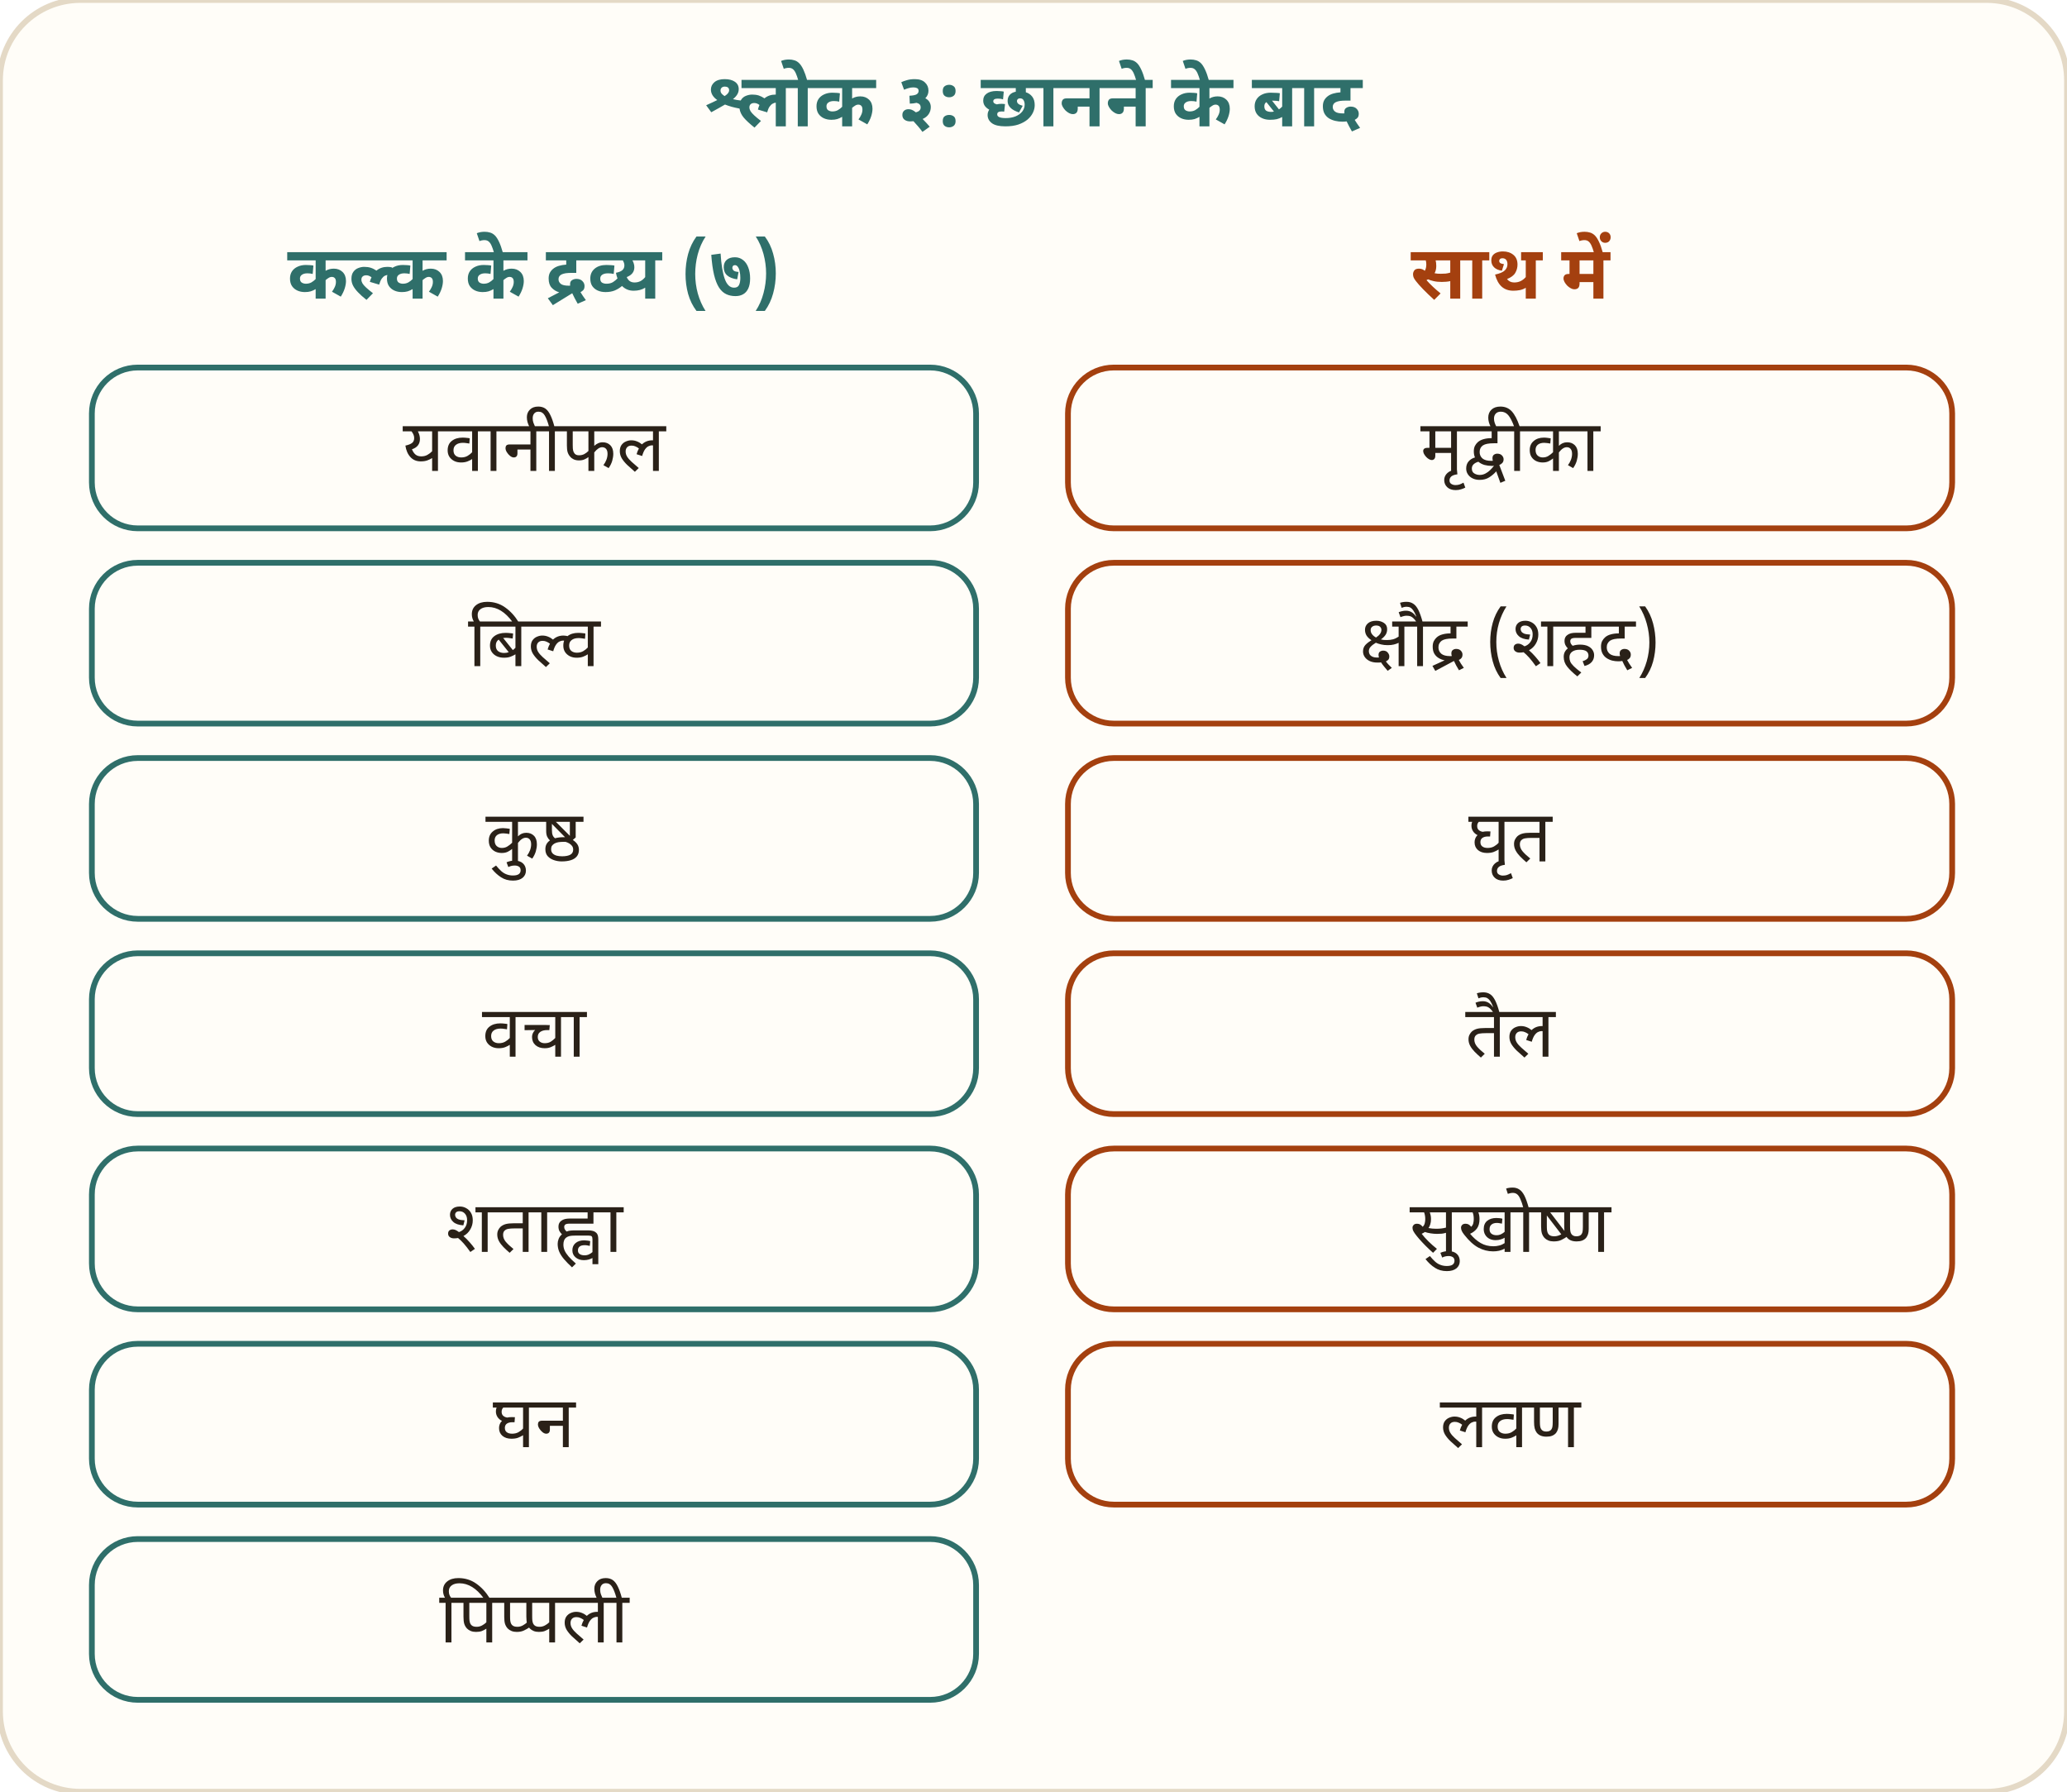
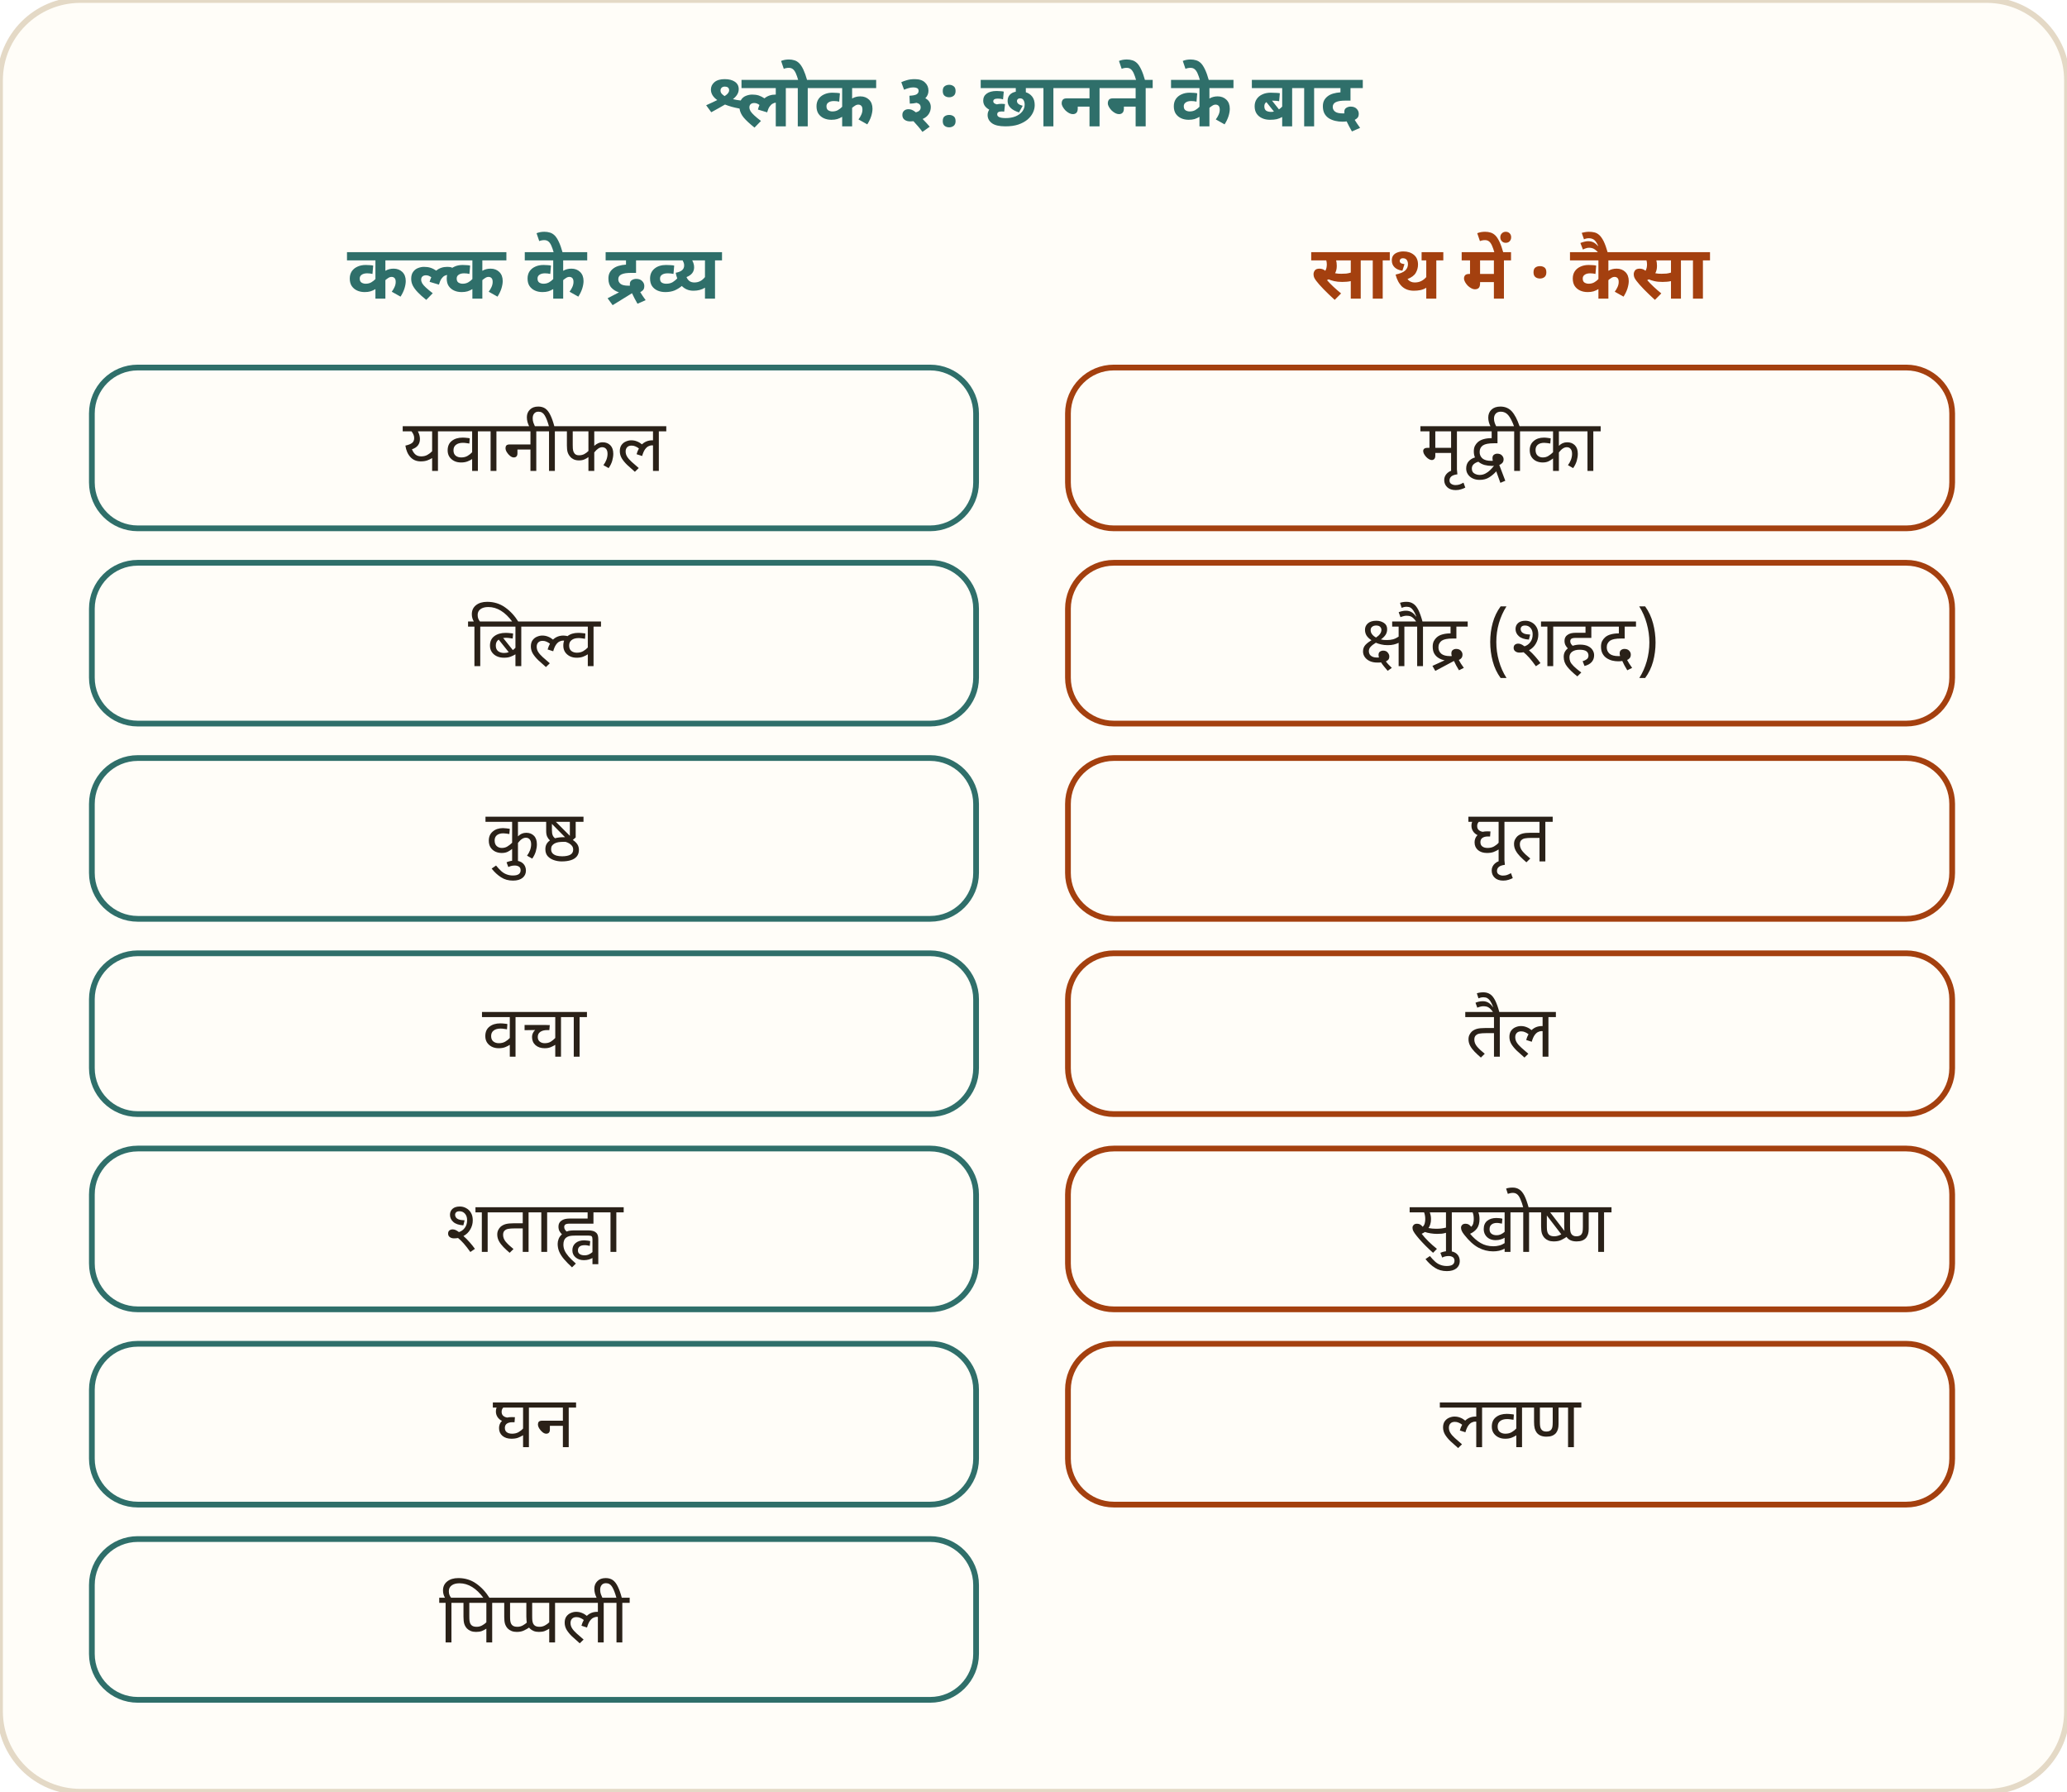
<svg xmlns="http://www.w3.org/2000/svg" viewBox="0 0 360 312" role="img">
  <rect width="360" height="312" rx="14" fill="#fffdf8" stroke="#e4d9c6" />
  <text x="180" y="22" font-family="'Noto Sans Devanagari','Mukta','Nirmala UI','Mangal',sans-serif" font-size="13" font-weight="700" fill="#2f6f6a" text-anchor="middle">श्लोक ३: छानने के बाद</text>
-   <text x="93" y="52" font-family="'Noto Sans Devanagari','Mukta','Nirmala UI','Mangal',sans-serif" font-size="13" font-weight="700" fill="#2f6f6a" text-anchor="middle">कल्क के द्रव्य (७)</text>
+   <text x="93" y="52" font-family="'Noto Sans Devanagari','Mukta','Nirmala UI','Mangal',sans-serif" font-size="13" font-weight="700" fill="#2f6f6a" text-anchor="middle">कल्क के द्रव्य</text>
  <rect x="16" y="64" width="154" height="28" rx="8" fill="#fffdf8" stroke="#2f6f6a" />
  <text x="93.0" y="82.0" font-family="'Noto Sans Devanagari','Mukta','Nirmala UI','Mangal',sans-serif" font-size="12.5" font-weight="500" fill="#2a2118" text-anchor="middle">यवानीफल</text>
  <rect x="16" y="98" width="154" height="28" rx="8" fill="#fffdf8" stroke="#2f6f6a" />
  <text x="93.0" y="116.0" font-family="'Noto Sans Devanagari','Mukta','Nirmala UI','Mangal',sans-serif" font-size="12.5" font-weight="500" fill="#2a2118" text-anchor="middle">बिल्व</text>
  <rect x="16" y="132" width="154" height="28" rx="8" fill="#fffdf8" stroke="#2f6f6a" />
  <text x="93.0" y="150.0" font-family="'Noto Sans Devanagari','Mukta','Nirmala UI','Mangal',sans-serif" font-size="12.5" font-weight="500" fill="#2a2118" text-anchor="middle">कुष्ठ</text>
  <rect x="16" y="166" width="154" height="28" rx="8" fill="#fffdf8" stroke="#2f6f6a" />
  <text x="93.0" y="184.0" font-family="'Noto Sans Devanagari','Mukta','Nirmala UI','Mangal',sans-serif" font-size="12.5" font-weight="500" fill="#2a2118" text-anchor="middle">वचा</text>
  <rect x="16" y="200" width="154" height="28" rx="8" fill="#fffdf8" stroke="#2f6f6a" />
  <text x="93.0" y="218.0" font-family="'Noto Sans Devanagari','Mukta','Nirmala UI','Mangal',sans-serif" font-size="12.5" font-weight="500" fill="#2a2118" text-anchor="middle">शताह्वा</text>
  <rect x="16" y="234" width="154" height="28" rx="8" fill="#fffdf8" stroke="#2f6f6a" />
  <text x="93.0" y="252.0" font-family="'Noto Sans Devanagari','Mukta','Nirmala UI','Mangal',sans-serif" font-size="12.5" font-weight="500" fill="#2a2118" text-anchor="middle">घन</text>
  <rect x="16" y="268" width="154" height="28" rx="8" fill="#fffdf8" stroke="#2f6f6a" />
  <text x="93.0" y="286.0" font-family="'Noto Sans Devanagari','Mukta','Nirmala UI','Mangal',sans-serif" font-size="12.5" font-weight="500" fill="#2a2118" text-anchor="middle">पिप्पली</text>
-   <text x="263" y="52" font-family="'Noto Sans Devanagari','Mukta','Nirmala UI','Mangal',sans-serif" font-size="13" font-weight="700" fill="#a4400f" text-anchor="middle">साथ में</text>
+   <text x="263" y="52" font-family="'Noto Sans Devanagari','Mukta','Nirmala UI','Mangal',sans-serif" font-size="13" font-weight="700" fill="#a4400f" text-anchor="middle">साथ में · कैसा</text>
  <rect x="186" y="64" width="154" height="28" rx="8" fill="#fffdf8" stroke="#a4400f" />
  <text x="263.0" y="82.0" font-family="'Noto Sans Devanagari','Mukta','Nirmala UI','Mangal',sans-serif" font-size="12.5" font-weight="500" fill="#2a2118" text-anchor="middle">मृद्वीका</text>
  <rect x="186" y="98" width="154" height="28" rx="8" fill="#fffdf8" stroke="#a4400f" />
  <text x="263.0" y="116.0" font-family="'Noto Sans Devanagari','Mukta','Nirmala UI','Mangal',sans-serif" font-size="12.5" font-weight="500" fill="#2a2118" text-anchor="middle">क्षौद्र (शहद)</text>
  <rect x="186" y="132" width="154" height="28" rx="8" fill="#fffdf8" stroke="#a4400f" />
  <text x="263.0" y="150.0" font-family="'Noto Sans Devanagari','Mukta','Nirmala UI','Mangal',sans-serif" font-size="12.5" font-weight="500" fill="#2a2118" text-anchor="middle">घृत</text>
  <rect x="186" y="166" width="154" height="28" rx="8" fill="#fffdf8" stroke="#a4400f" />
  <text x="263.0" y="184.0" font-family="'Noto Sans Devanagari','Mukta','Nirmala UI','Mangal',sans-serif" font-size="12.5" font-weight="500" fill="#2a2118" text-anchor="middle">तैल</text>
  <rect x="186" y="200" width="154" height="28" rx="8" fill="#fffdf8" stroke="#a4400f" />
  <text x="263.0" y="218.0" font-family="'Noto Sans Devanagari','Mukta','Nirmala UI','Mangal',sans-serif" font-size="12.5" font-weight="500" fill="#2a2118" text-anchor="middle">सुखोष्ण</text>
  <rect x="186" y="234" width="154" height="28" rx="8" fill="#fffdf8" stroke="#a4400f" />
  <text x="263.0" y="252.0" font-family="'Noto Sans Devanagari','Mukta','Nirmala UI','Mangal',sans-serif" font-size="12.5" font-weight="500" fill="#2a2118" text-anchor="middle">लवण</text>
</svg>
